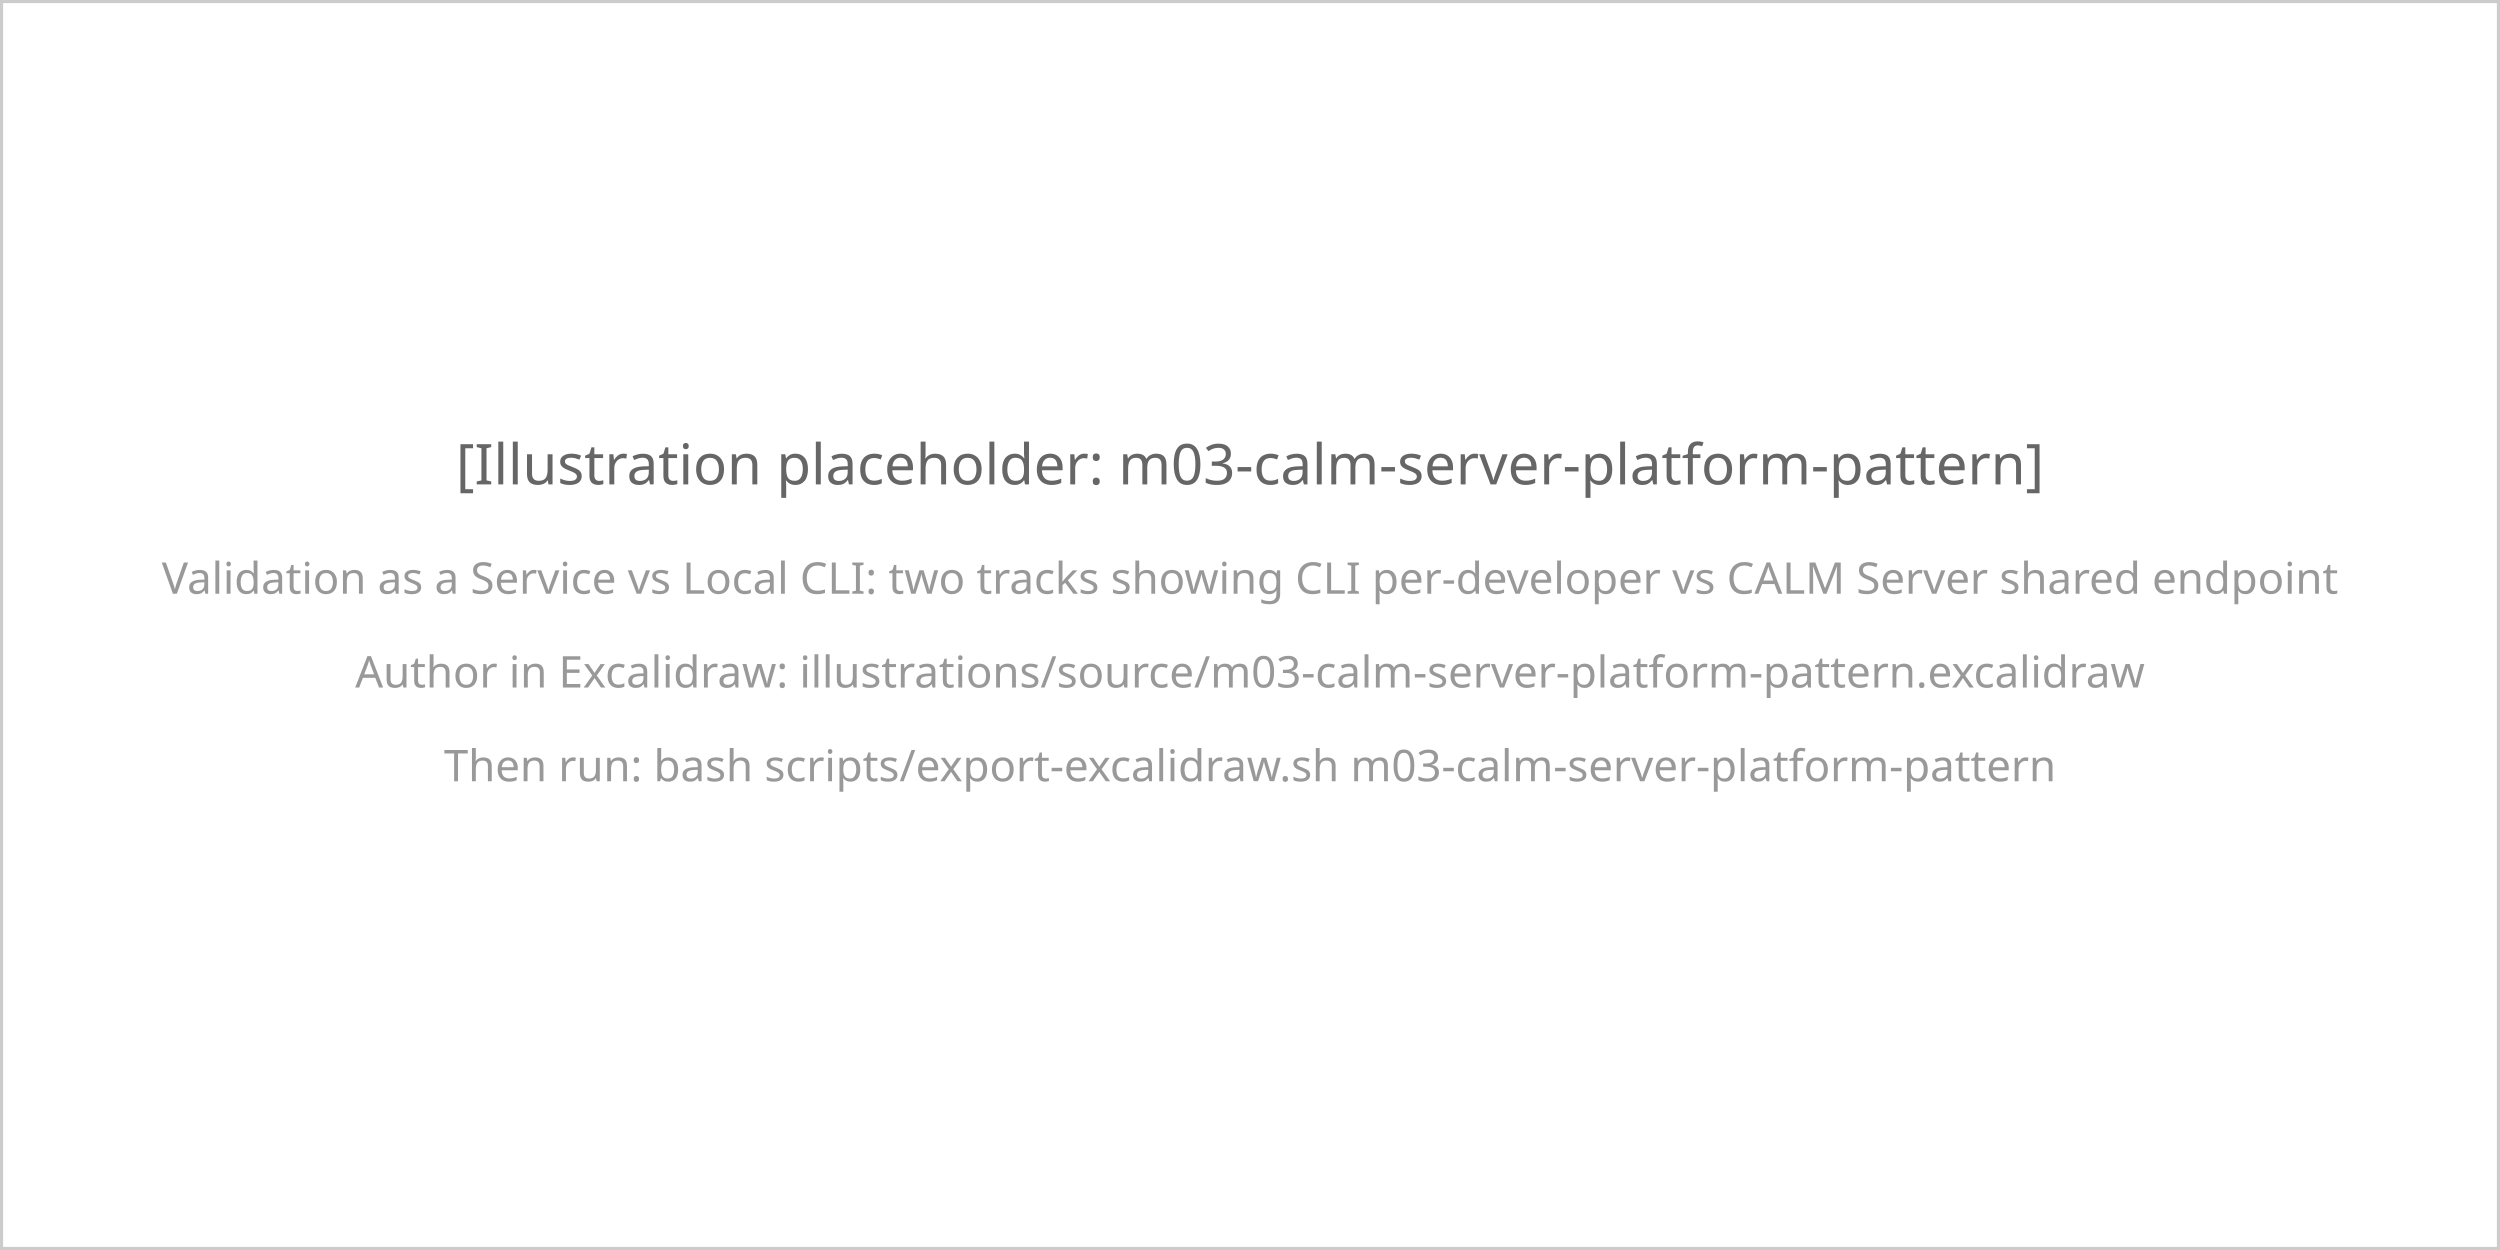
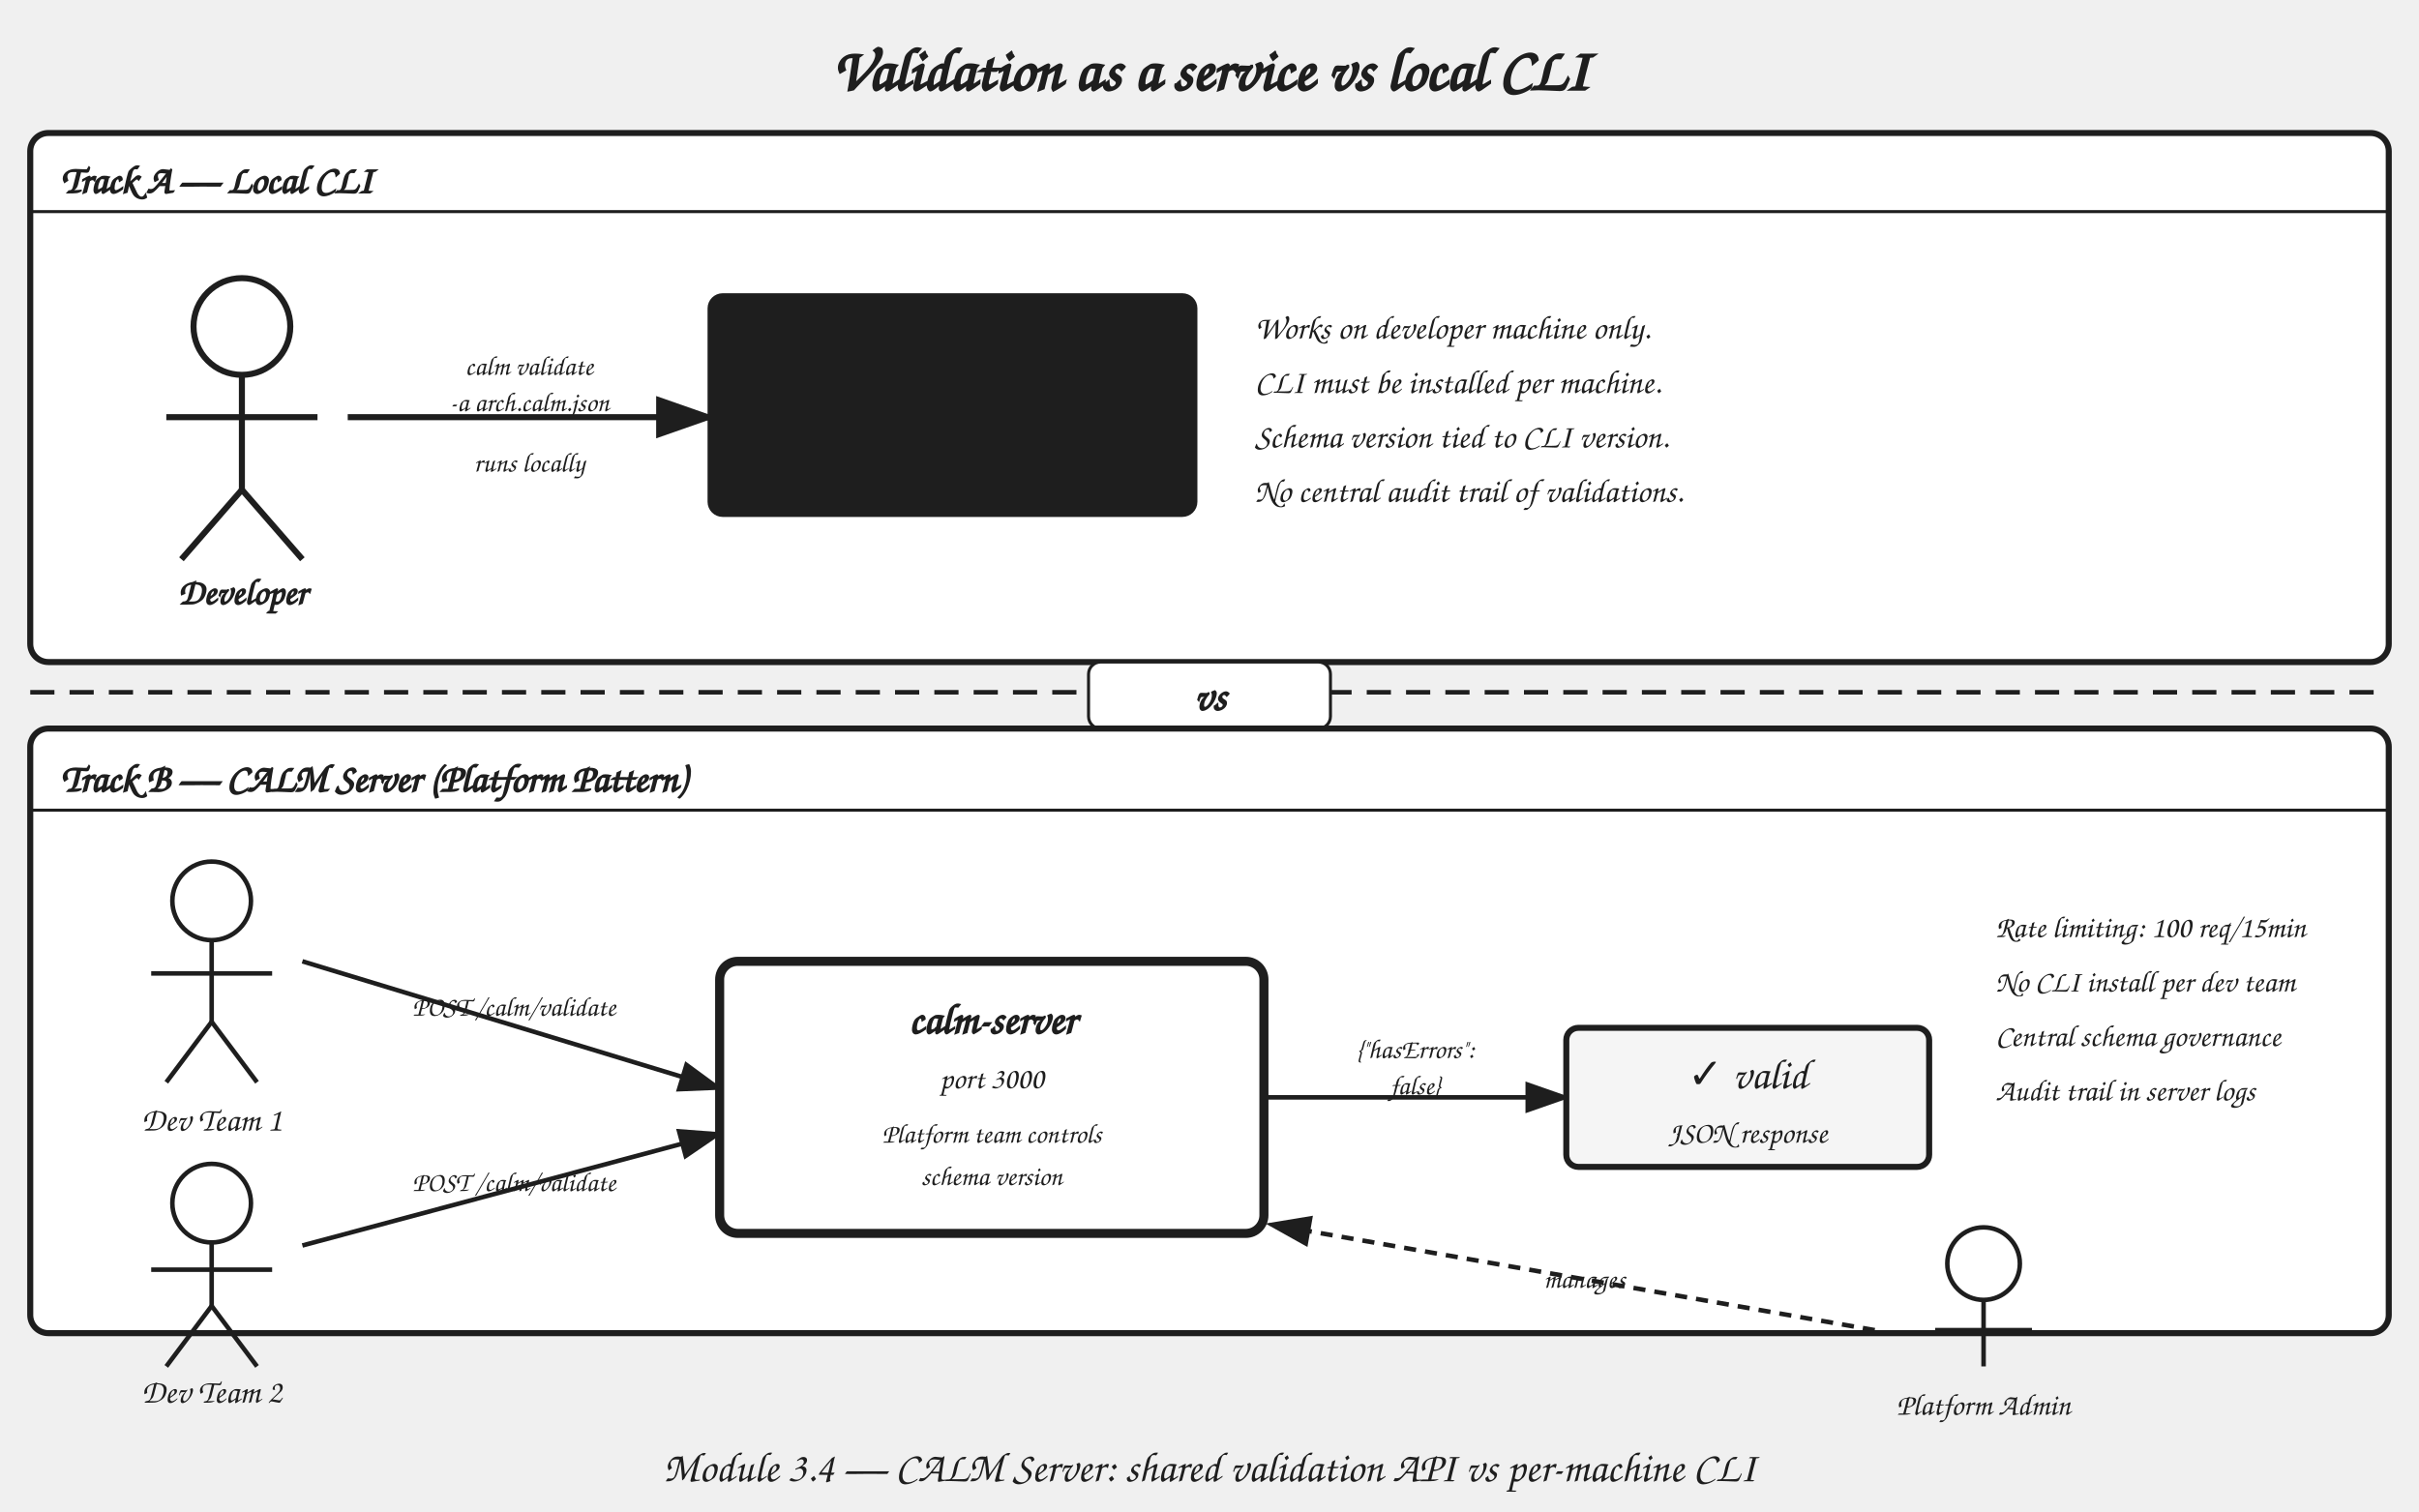
- <svg xmlns="http://www.w3.org/2000/svg" width="800" height="400" viewBox="0 0 800 400">
-   <rect width="800" height="400" fill="white" stroke="#cccccc" stroke-width="2" />
-   <text x="400" y="155" text-anchor="middle" font-family="sans-serif" font-size="18" fill="#666666">
-     [Illustration placeholder: m03-calm-server-platform-pattern]
-   </text>
-   <text x="400" y="190" text-anchor="middle" font-family="sans-serif" font-size="14" fill="#999999">
-     Validation as a Service vs Local CLI: two tracks showing CLI per-developer vs CALM Server shared endpoint
-   </text>
-   <text x="400" y="220" text-anchor="middle" font-family="sans-serif" font-size="14" fill="#999999">
-     Author in Excalidraw: illustrations/source/m03-calm-server-platform-pattern.excalidraw
-   </text>
-   <text x="400" y="250" text-anchor="middle" font-family="sans-serif" font-size="14" fill="#999999">
-     Then run: bash scripts/export-excalidraw.sh m03-calm-server-platform-pattern
-   </text>
+ <svg xmlns="http://www.w3.org/2000/svg" viewBox="0 0 800 500" width="800" height="500" style="background:#ffffff">
+   <defs>
+     <marker id="arr" markerWidth="10" markerHeight="7" refX="9" refY="3.5" orient="auto">
+       <polygon points="0 0, 10 3.5, 0 7" fill="#1e1e1e" />
+     </marker>
+   </defs>
+   <style>text { font-family: Virgil, 'Segoe UI Emoji', cursive; fill: #1e1e1e; }</style>
+   <text x="400" y="30" font-size="20" text-anchor="middle" font-weight="bold">Validation as a service vs local CLI</text>
+   <rect x="10" y="44" width="780" height="175" rx="6" fill="#ffffff" stroke="#1e1e1e" stroke-width="2" />
+   <text x="20" y="64" font-size="13" font-weight="bold">Track A — Local CLI</text>
+   <line x1="10" y1="70" x2="790" y2="70" stroke="#1e1e1e" stroke-width="1" />
+   <circle cx="80" cy="108" r="16" fill="#ffffff" stroke="#1e1e1e" stroke-width="2" />
+   <line x1="80" y1="124" x2="80" y2="162" stroke="#1e1e1e" stroke-width="2" />
+   <line x1="55" y1="138" x2="105" y2="138" stroke="#1e1e1e" stroke-width="2" />
+   <line x1="80" y1="162" x2="60" y2="185" stroke="#1e1e1e" stroke-width="2" />
+   <line x1="80" y1="162" x2="100" y2="185" stroke="#1e1e1e" stroke-width="2" />
+   <text x="80" y="200" font-size="12" text-anchor="middle" font-weight="bold">Developer</text>
+   <line x1="115" y1="138" x2="235" y2="138" stroke="#1e1e1e" stroke-width="2" marker-end="url(#arr)" />
+   <text x="175" y="124" font-size="9" text-anchor="middle" font-family="monospace">calm validate</text>
+   <text x="175" y="136" font-size="9" text-anchor="middle" font-family="monospace">-a arch.calm.json</text>
+   <text x="175" y="156" font-size="9" text-anchor="middle" fill="#555">runs locally</text>
+   <rect x="235" y="98" width="160" height="72" rx="4" fill="#1e1e1e" stroke="#1e1e1e" stroke-width="2" />
+   <text x="315" y="118" font-size="11" text-anchor="middle" fill="#ffffff" font-family="monospace">$ calm validate</text>
+   <text x="315" y="136" font-size="11" text-anchor="middle" fill="#ffffff" font-family="monospace">✓ 0 errors</text>
+   <text x="315" y="154" font-size="11" text-anchor="middle" fill="#ffffff" font-family="monospace">exit code: 0</text>
+   <text x="415" y="112" font-size="11" fill="#555">Works on developer machine only.</text>
+   <text x="415" y="130" font-size="11" fill="#555">CLI must be installed per machine.</text>
+   <text x="415" y="148" font-size="11" fill="#555">Schema version tied to CLI version.</text>
+   <text x="415" y="166" font-size="11" fill="#555">No central audit trail of validations.</text>
+   <line x1="10" y1="229" x2="790" y2="229" stroke="#1e1e1e" stroke-width="1.5" stroke-dasharray="8,5" />
+   <rect x="360" y="219" width="80" height="22" rx="4" fill="#ffffff" stroke="#1e1e1e" stroke-width="1" />
+   <text x="400" y="235" font-size="14" text-anchor="middle" font-weight="bold">vs</text>
+   <rect x="10" y="241" width="780" height="200" rx="6" fill="#ffffff" stroke="#1e1e1e" stroke-width="2" />
+   <text x="20" y="262" font-size="13" font-weight="bold">Track B — CALM Server (Platform Pattern)</text>
+   <line x1="10" y1="268" x2="790" y2="268" stroke="#1e1e1e" stroke-width="1" />
+   <circle cx="70" cy="298" r="13" fill="#ffffff" stroke="#1e1e1e" stroke-width="1.5" />
+   <line x1="70" y1="311" x2="70" y2="338" stroke="#1e1e1e" stroke-width="1.5" />
+   <line x1="50" y1="322" x2="90" y2="322" stroke="#1e1e1e" stroke-width="1.5" />
+   <line x1="70" y1="338" x2="55" y2="358" stroke="#1e1e1e" stroke-width="1.5" />
+   <line x1="70" y1="338" x2="85" y2="358" stroke="#1e1e1e" stroke-width="1.5" />
+   <text x="70" y="374" font-size="11" text-anchor="middle">Dev Team 1</text>
+   <circle cx="70" cy="398" r="13" fill="#ffffff" stroke="#1e1e1e" stroke-width="1.5" />
+   <line x1="70" y1="411" x2="70" y2="432" stroke="#1e1e1e" stroke-width="1.5" />
+   <line x1="50" y1="420" x2="90" y2="420" stroke="#1e1e1e" stroke-width="1.5" />
+   <line x1="70" y1="432" x2="55" y2="452" stroke="#1e1e1e" stroke-width="1.5" />
+   <line x1="70" y1="432" x2="85" y2="452" stroke="#1e1e1e" stroke-width="1.5" />
+   <text x="70" y="464" font-size="11" text-anchor="middle">Dev Team 2</text>
+   <line x1="100" y1="318" x2="238" y2="360" stroke="#1e1e1e" stroke-width="1.5" marker-end="url(#arr)" />
+   <line x1="100" y1="412" x2="238" y2="375" stroke="#1e1e1e" stroke-width="1.5" marker-end="url(#arr)" />
+   <text x="170" y="336" font-size="9" text-anchor="middle" font-family="monospace">POST /calm/validate</text>
+   <text x="170" y="394" font-size="9" text-anchor="middle" font-family="monospace">POST /calm/validate</text>
+   <rect x="238" y="318" width="180" height="90" rx="6" fill="#ffffff" stroke="#1e1e1e" stroke-width="3" />
+   <text x="328" y="342" font-size="14" text-anchor="middle" font-weight="bold">calm-server</text>
+   <text x="328" y="360" font-size="10" text-anchor="middle">port 3000</text>
+   <text x="328" y="378" font-size="9" text-anchor="middle" fill="#555">Platform team controls</text>
+   <text x="328" y="392" font-size="9" text-anchor="middle" fill="#555">schema version</text>
+   <line x1="418" y1="363" x2="518" y2="363" stroke="#1e1e1e" stroke-width="1.5" marker-end="url(#arr)" />
+   <text x="468" y="350" font-size="9" text-anchor="middle" font-family="monospace">{"hasErrors":</text>
+   <text x="468" y="362" font-size="9" text-anchor="middle" font-family="monospace">false}</text>
+   <rect x="518" y="340" width="120" height="46" rx="4" fill="#f5f5f5" stroke="#1e1e1e" stroke-width="2" />
+   <text x="578" y="360" font-size="14" text-anchor="middle">✓ valid</text>
+   <text x="578" y="378" font-size="10" text-anchor="middle" fill="#555">JSON response</text>
+   <text x="660" y="310" font-size="10" fill="#555">Rate limiting: 100 req/15min</text>
+   <text x="660" y="328" font-size="10" fill="#555">No CLI install per dev team</text>
+   <text x="660" y="346" font-size="10" fill="#555">Central schema governance</text>
+   <text x="660" y="364" font-size="10" fill="#555">Audit trail in server logs</text>
+   <circle cx="656" cy="418" r="12" fill="#ffffff" stroke="#1e1e1e" stroke-width="1.5" />
+   <line x1="656" y1="430" x2="656" y2="452" stroke="#1e1e1e" stroke-width="1.5" />
+   <line x1="640" y1="440" x2="672" y2="440" stroke="#1e1e1e" stroke-width="1.5" />
+   <text x="656" y="468" font-size="10" text-anchor="middle">Platform Admin</text>
+   <line x1="620" y1="440" x2="420" y2="405" stroke="#1e1e1e" stroke-width="1.5" stroke-dasharray="4,3" marker-end="url(#arr)" />
+   <text x="524" y="426" font-size="9" text-anchor="middle" fill="#555">manages</text>
+   <text x="400" y="490" font-size="14" text-anchor="middle" fill="#757575">Module 3.4 — CALM Server: shared validation API vs per-machine CLI</text>
</svg>
